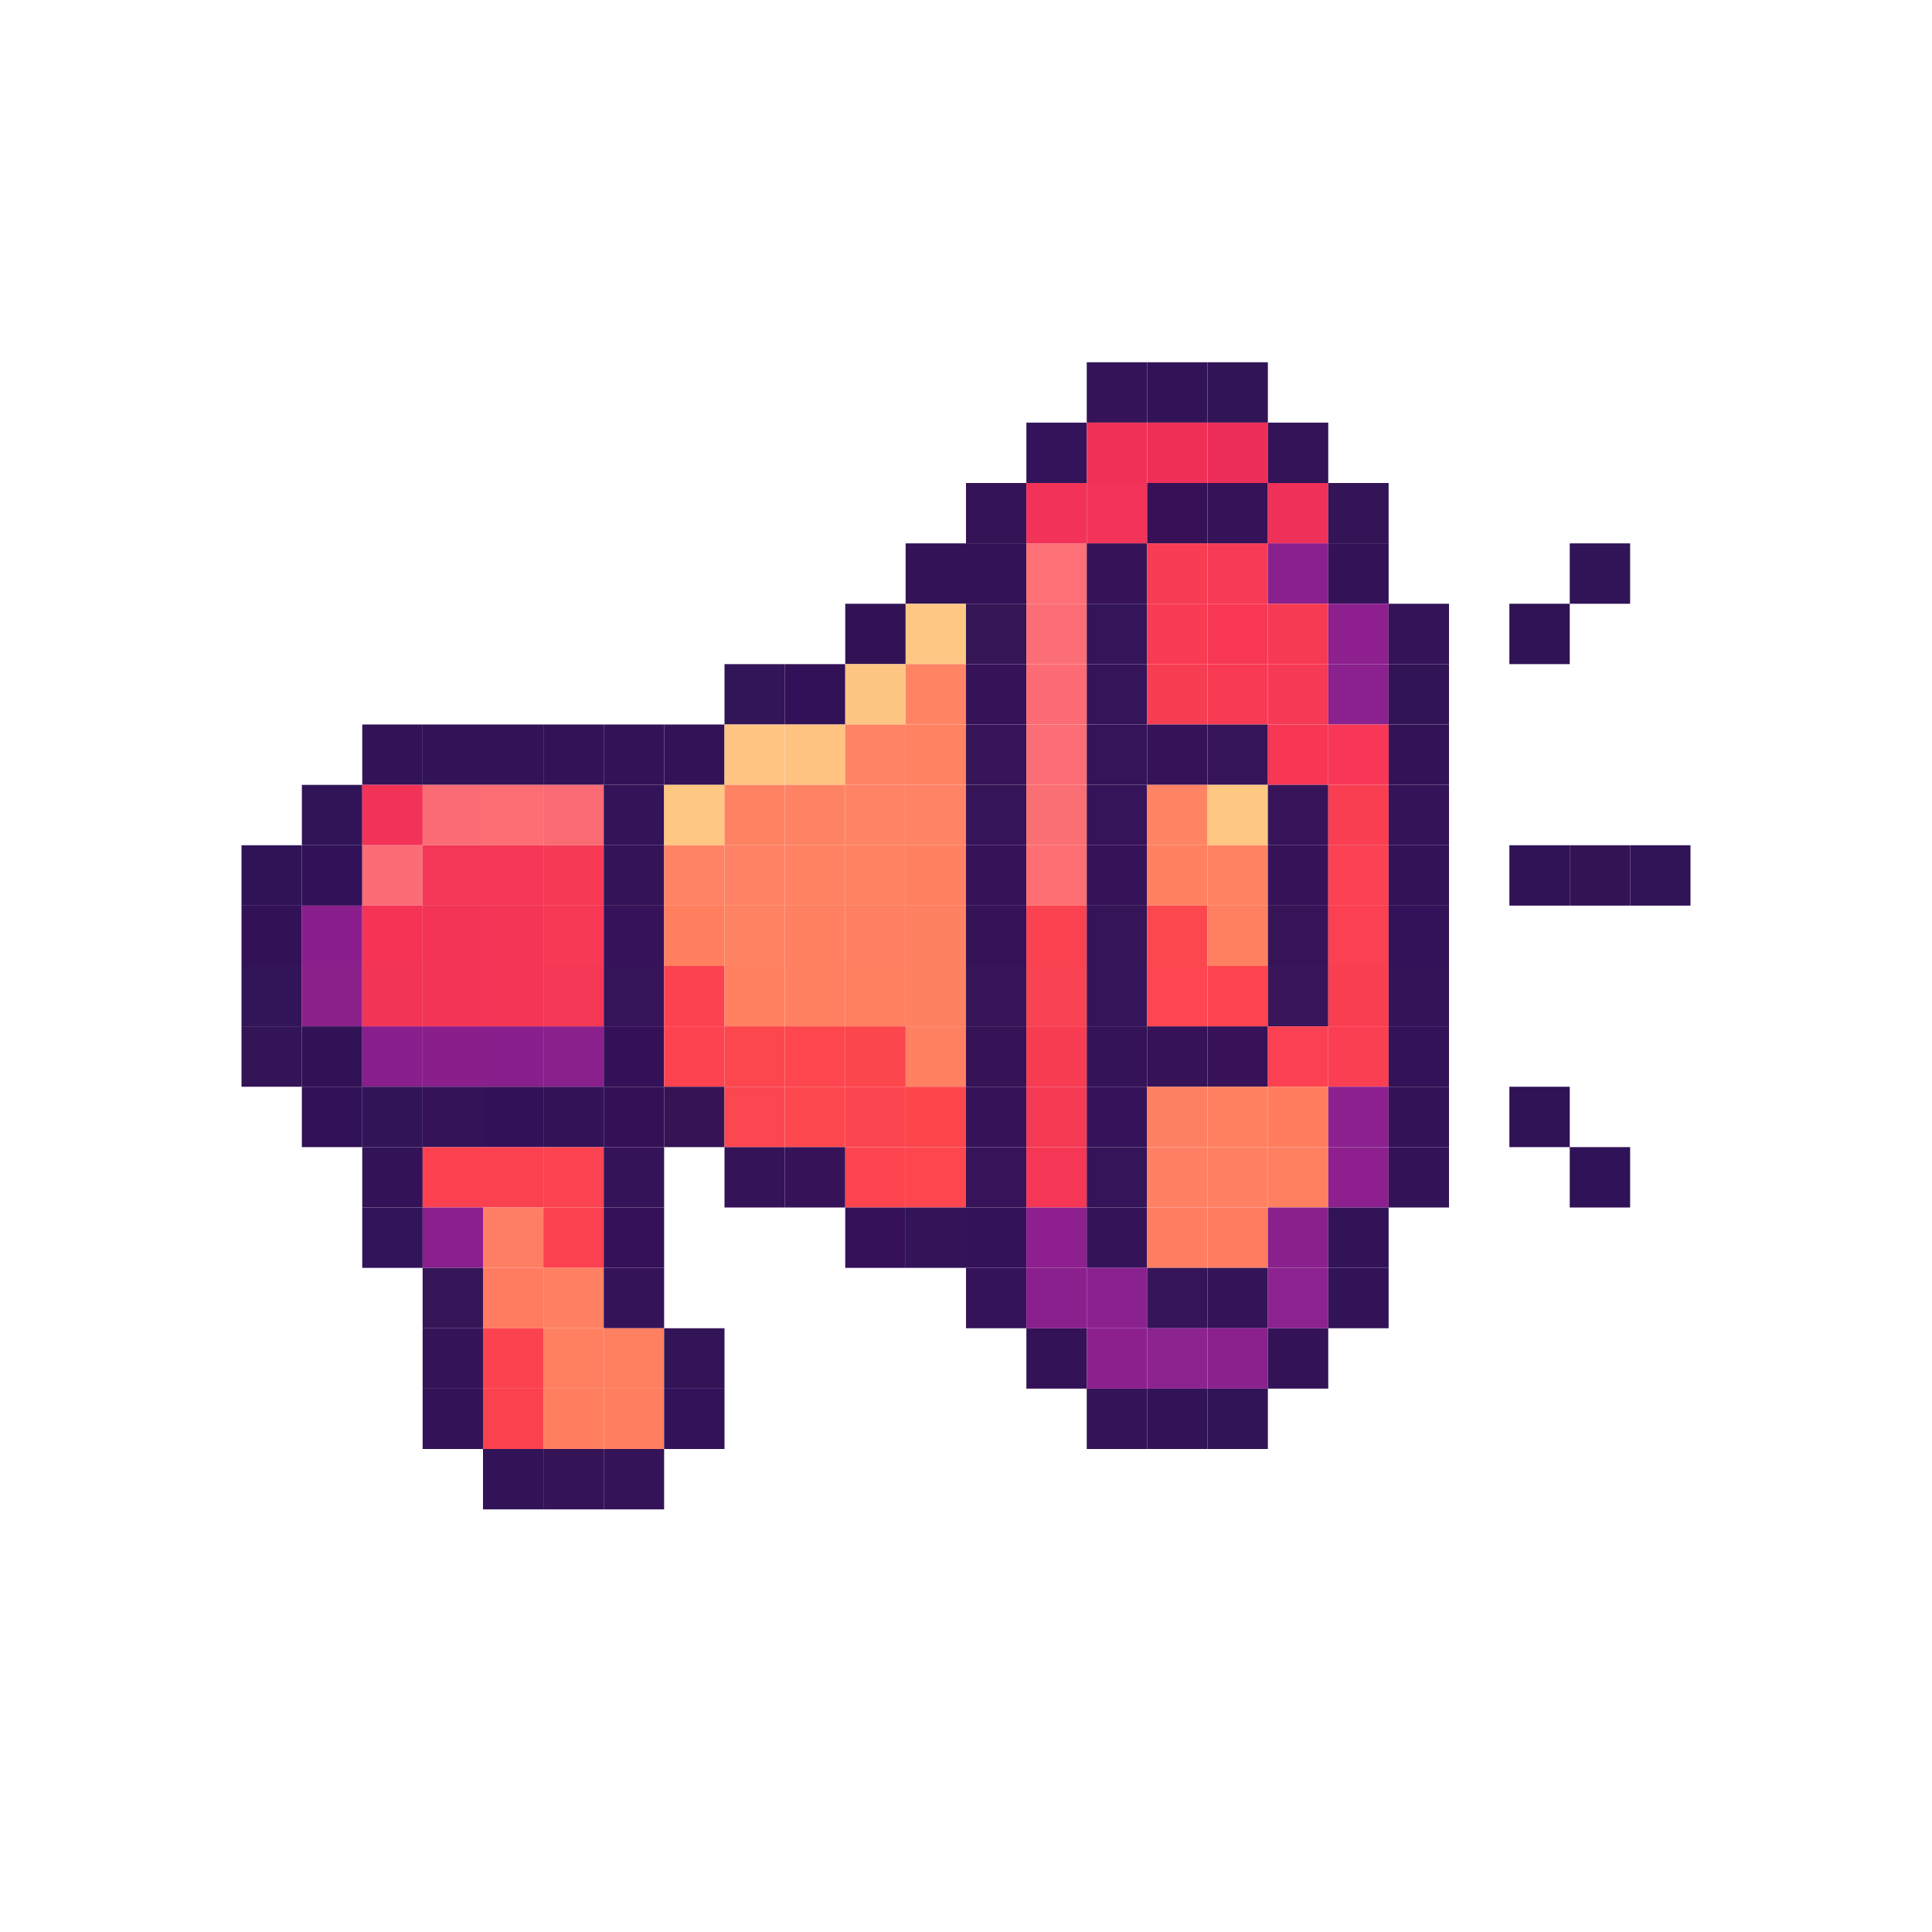
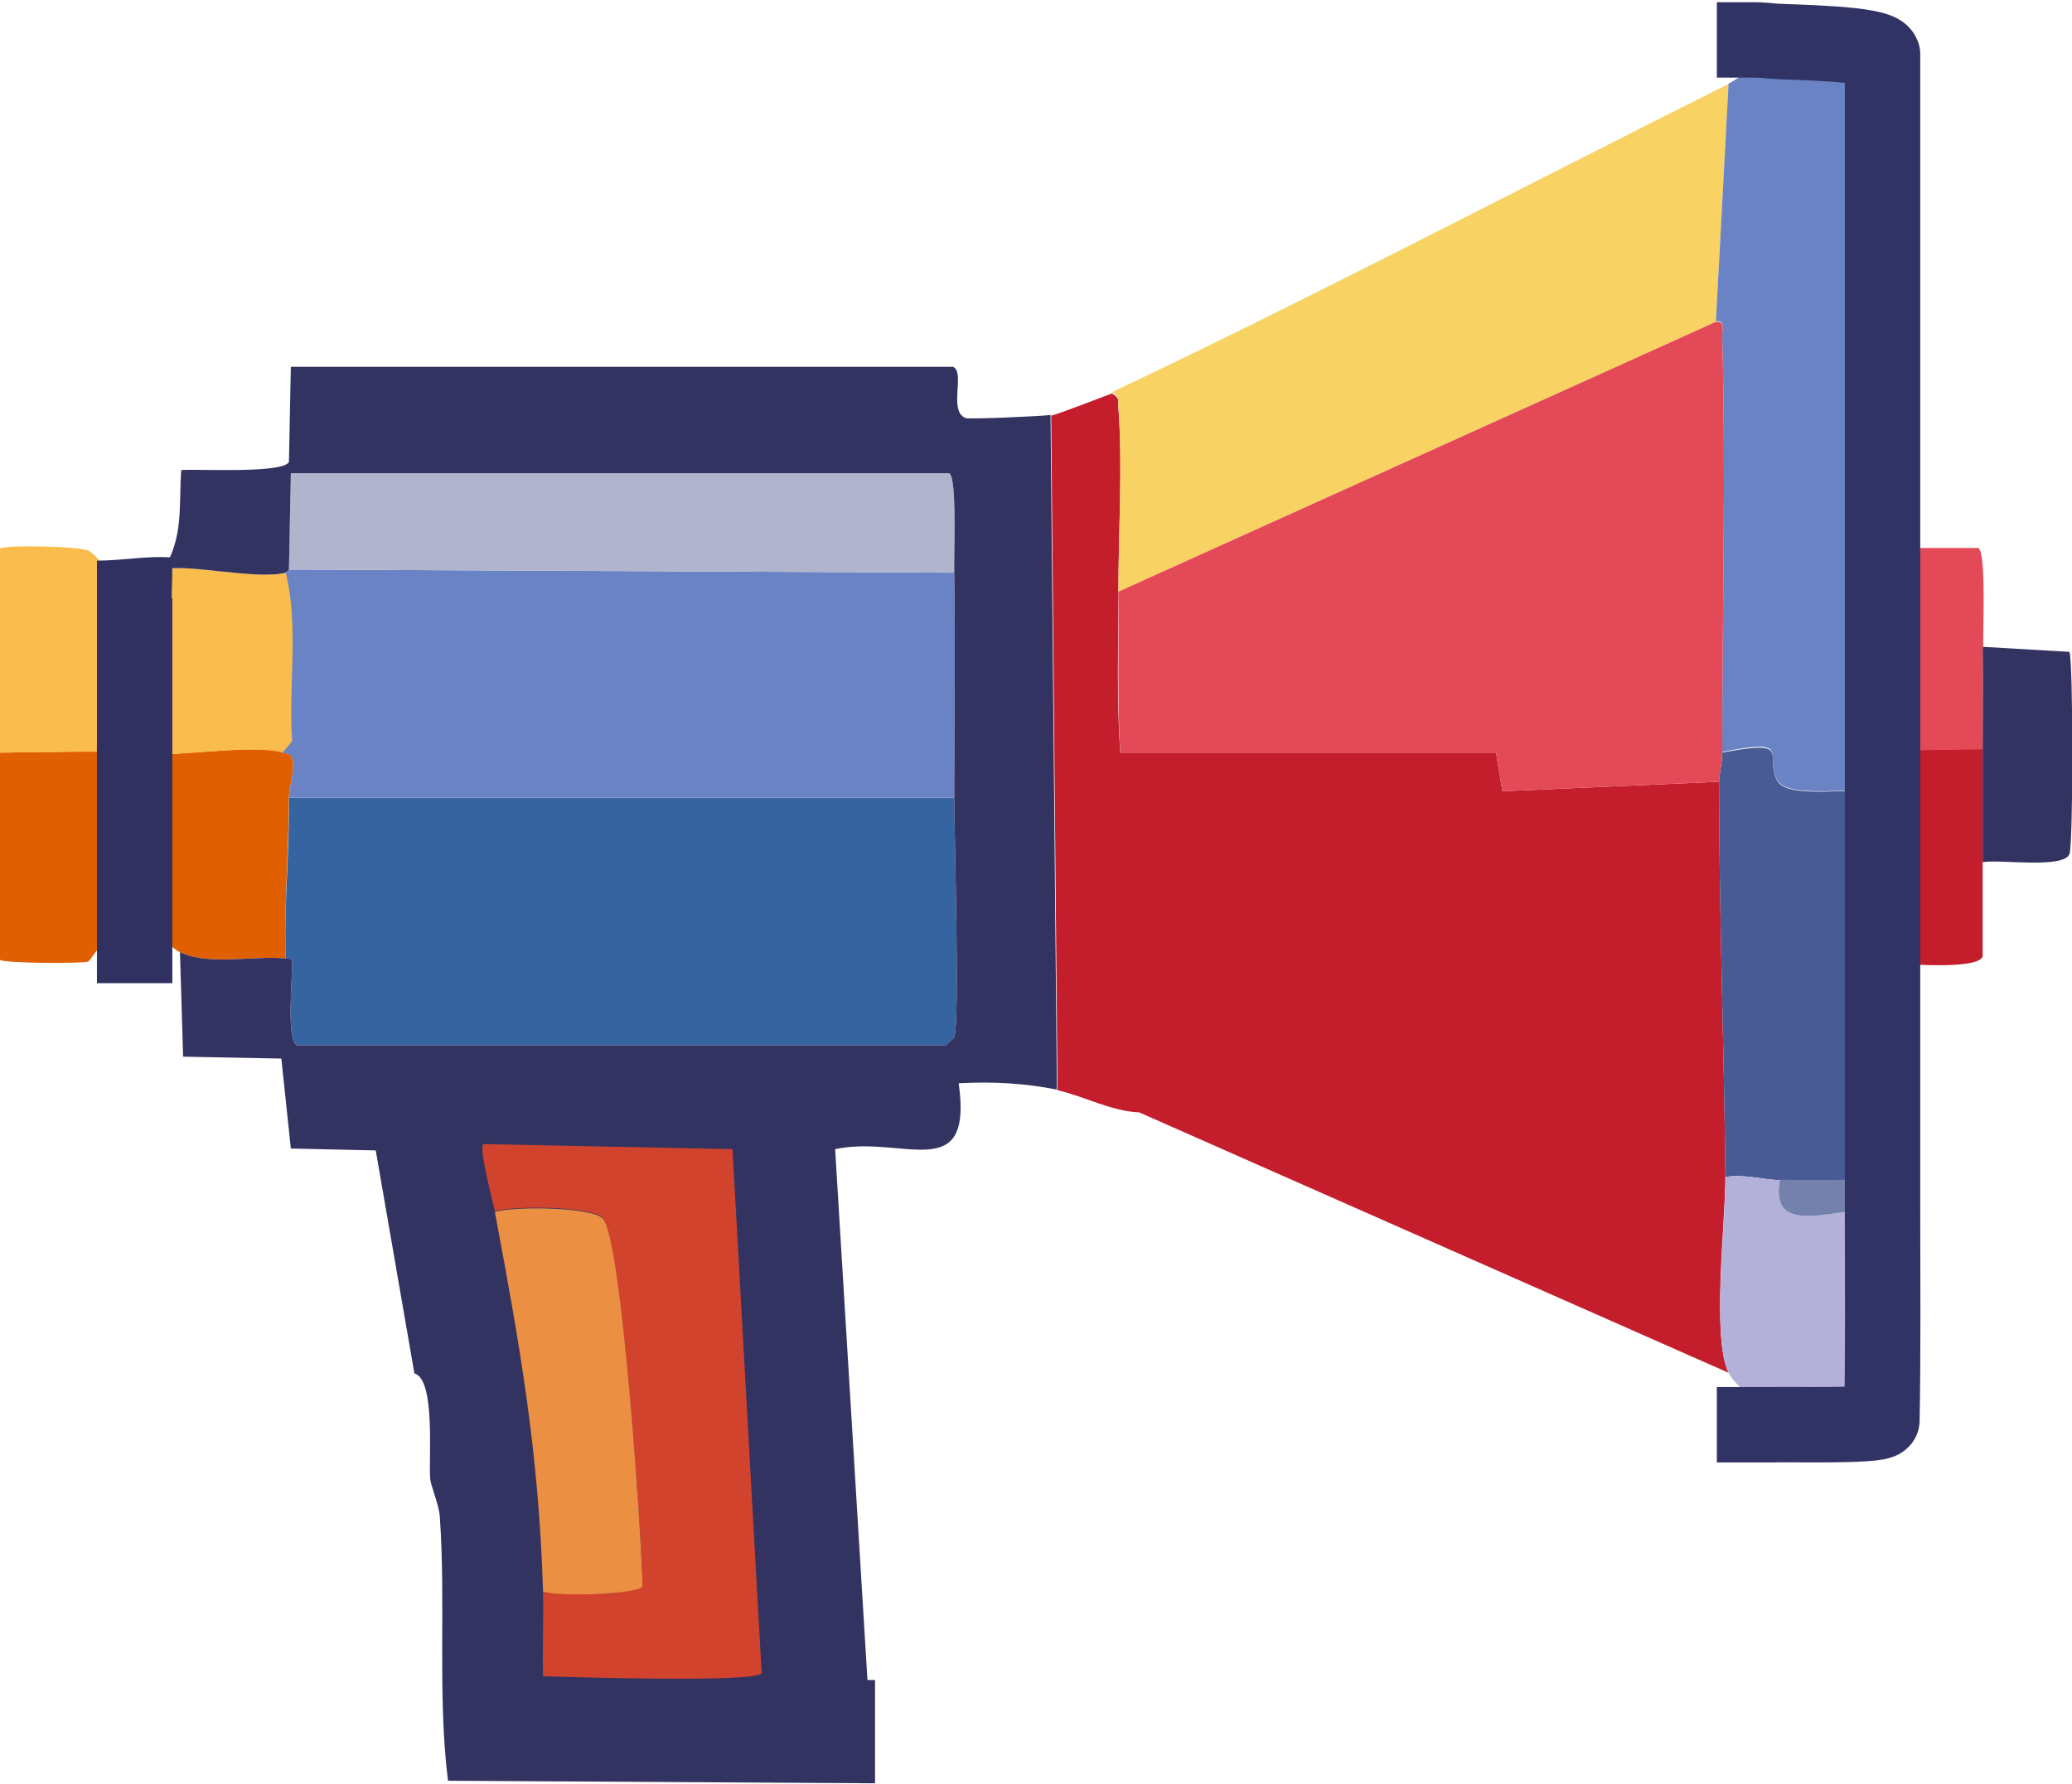
- <svg xmlns="http://www.w3.org/2000/svg" version="1.1" width="53px" height="53px" viewBox="0 0 32 32" shape_rendering="crispEdges" preserveAspectRatio="xMidYMid meet">
-   <rect x="18" y="6" width="1" height="1" fill="#351358" />
-   <rect x="19" y="6" width="1" height="1" fill="#321357" />
-   <rect x="20" y="6" width="1" height="1" fill="#311456" />
-   <rect x="17" y="7" width="1" height="1" fill="#33145a" />
-   <rect x="18" y="7" width="1" height="1" fill="#f03057" />
-   <rect x="19" y="7" width="1" height="1" fill="#f02f57" />
-   <rect x="20" y="7" width="1" height="1" fill="#ed2e58" />
-   <rect x="21" y="7" width="1" height="1" fill="#341358" />
-   <rect x="16" y="8" width="1" height="1" fill="#341356" />
-   <rect x="17" y="8" width="1" height="1" fill="#f23258" />
-   <rect x="18" y="8" width="1" height="1" fill="#f33358" />
-   <rect x="19" y="8" width="1" height="1" fill="#361156" />
-   <rect x="20" y="8" width="1" height="1" fill="#361258" />
-   <rect x="21" y="8" width="1" height="1" fill="#ef3059" />
-   <rect x="22" y="8" width="1" height="1" fill="#331457" />
-   <rect x="15" y="9" width="1" height="1" fill="#321357" />
-   <rect x="16" y="9" width="1" height="1" fill="#341257" />
-   <rect x="17" y="9" width="1" height="1" fill="#fc7076" />
-   <rect x="18" y="9" width="1" height="1" fill="#361357" />
-   <rect x="19" y="9" width="1" height="1" fill="#f73d54" />
-   <rect x="20" y="9" width="1" height="1" fill="#f73a55" />
-   <rect x="21" y="9" width="1" height="1" fill="#8a208e" />
-   <rect x="22" y="9" width="1" height="1" fill="#331258" />
-   <rect x="26" y="9" width="1" height="1" fill="#311357" />
-   <rect x="14" y="10" width="1" height="1" fill="#311355" />
-   <rect x="15" y="10" width="1" height="1" fill="#ffc784" />
-   <rect x="16" y="10" width="1" height="1" fill="#341656" />
-   <rect x="17" y="10" width="1" height="1" fill="#fc6e76" />
-   <rect x="18" y="10" width="1" height="1" fill="#351559" />
-   <rect x="19" y="10" width="1" height="1" fill="#f93b53" />
-   <rect x="20" y="10" width="1" height="1" fill="#f83854" />
-   <rect x="21" y="10" width="1" height="1" fill="#f73a54" />
-   <rect x="22" y="10" width="1" height="1" fill="#8d208e" />
-   <rect x="23" y="10" width="1" height="1" fill="#331458" />
-   <rect x="25" y="10" width="1" height="1" fill="#2f1355" />
-   <rect x="12" y="11" width="1" height="1" fill="#311558" />
-   <rect x="13" y="11" width="1" height="1" fill="#331158" />
-   <rect x="14" y="11" width="1" height="1" fill="#fec683" />
-   <rect x="15" y="11" width="1" height="1" fill="#fe8463" />
-   <rect x="16" y="11" width="1" height="1" fill="#361359" />
-   <rect x="17" y="11" width="1" height="1" fill="#fd6c74" />
-   <rect x="18" y="11" width="1" height="1" fill="#351459" />
-   <rect x="19" y="11" width="1" height="1" fill="#f73d52" />
-   <rect x="20" y="11" width="1" height="1" fill="#f83b53" />
-   <rect x="21" y="11" width="1" height="1" fill="#f63954" />
-   <rect x="22" y="11" width="1" height="1" fill="#8b218e" />
-   <rect x="23" y="11" width="1" height="1" fill="#311456" />
-   <rect x="6" y="12" width="1" height="1" fill="#321357" />
-   <rect x="7" y="12" width="1" height="1" fill="#321358" />
-   <rect x="8" y="12" width="1" height="1" fill="#331358" />
-   <rect x="9" y="12" width="1" height="1" fill="#321357" />
-   <rect x="10" y="12" width="1" height="1" fill="#331357" />
-   <rect x="11" y="12" width="1" height="1" fill="#331355" />
-   <rect x="12" y="12" width="1" height="1" fill="#fec583" />
-   <rect x="13" y="12" width="1" height="1" fill="#fec381" />
-   <rect x="14" y="12" width="1" height="1" fill="#ff8365" />
-   <rect x="15" y="12" width="1" height="1" fill="#ff8363" />
-   <rect x="16" y="12" width="1" height="1" fill="#371558" />
-   <rect x="17" y="12" width="1" height="1" fill="#fc6e75" />
-   <rect x="18" y="12" width="1" height="1" fill="#351557" />
-   <rect x="19" y="12" width="1" height="1" fill="#361259" />
-   <rect x="20" y="12" width="1" height="1" fill="#351457" />
-   <rect x="21" y="12" width="1" height="1" fill="#f73753" />
-   <rect x="22" y="12" width="1" height="1" fill="#f73755" />
-   <rect x="23" y="12" width="1" height="1" fill="#331357" />
-   <rect x="5" y="13" width="1" height="1" fill="#301457" />
-   <rect x="6" y="13" width="1" height="1" fill="#f33257" />
-   <rect x="7" y="13" width="1" height="1" fill="#fb6c75" />
-   <rect x="8" y="13" width="1" height="1" fill="#fc6d74" />
-   <rect x="9" y="13" width="1" height="1" fill="#fb6b73" />
-   <rect x="10" y="13" width="1" height="1" fill="#341359" />
-   <rect x="11" y="13" width="1" height="1" fill="#fec782" />
-   <rect x="12" y="13" width="1" height="1" fill="#fe8363" />
-   <rect x="13" y="13" width="1" height="1" fill="#fe8364" />
-   <rect x="14" y="13" width="1" height="1" fill="#fe8465" />
-   <rect x="15" y="13" width="1" height="1" fill="#ff8365" />
-   <rect x="16" y="13" width="1" height="1" fill="#361458" />
-   <rect x="17" y="13" width="1" height="1" fill="#fa6f73" />
-   <rect x="18" y="13" width="1" height="1" fill="#361459" />
-   <rect x="19" y="13" width="1" height="1" fill="#ff8464" />
-   <rect x="20" y="13" width="1" height="1" fill="#fec782" />
-   <rect x="21" y="13" width="1" height="1" fill="#371459" />
-   <rect x="22" y="13" width="1" height="1" fill="#f93e52" />
-   <rect x="23" y="13" width="1" height="1" fill="#341358" />
-   <rect x="4" y="14" width="1" height="1" fill="#301357" />
-   <rect x="5" y="14" width="1" height="1" fill="#301158" />
-   <rect x="6" y="14" width="1" height="1" fill="#fb6d76" />
-   <rect x="7" y="14" width="1" height="1" fill="#f43757" />
-   <rect x="8" y="14" width="1" height="1" fill="#f63656" />
-   <rect x="9" y="14" width="1" height="1" fill="#f63954" />
-   <rect x="10" y="14" width="1" height="1" fill="#331457" />
-   <rect x="11" y="14" width="1" height="1" fill="#ff8364" />
-   <rect x="12" y="14" width="1" height="1" fill="#fe8364" />
-   <rect x="13" y="14" width="1" height="1" fill="#ff8263" />
-   <rect x="14" y="14" width="1" height="1" fill="#ff8362" />
-   <rect x="15" y="14" width="1" height="1" fill="#ff8162" />
-   <rect x="16" y="14" width="1" height="1" fill="#361359" />
-   <rect x="17" y="14" width="1" height="1" fill="#fd6f72" />
-   <rect x="18" y="14" width="1" height="1" fill="#361358" />
-   <rect x="19" y="14" width="1" height="1" fill="#ff8161" />
-   <rect x="20" y="14" width="1" height="1" fill="#ff8263" />
-   <rect x="21" y="14" width="1" height="1" fill="#361358" />
-   <rect x="22" y="14" width="1" height="1" fill="#fc4152" />
-   <rect x="23" y="14" width="1" height="1" fill="#331357" />
-   <rect x="25" y="14" width="1" height="1" fill="#301356" />
-   <rect x="26" y="14" width="1" height="1" fill="#321455" />
-   <rect x="27" y="14" width="1" height="1" fill="#311357" />
-   <rect x="4" y="15" width="1" height="1" fill="#331157" />
-   <rect x="5" y="15" width="1" height="1" fill="#8b1e8d" />
-   <rect x="6" y="15" width="1" height="1" fill="#f43355" />
-   <rect x="7" y="15" width="1" height="1" fill="#f33457" />
-   <rect x="8" y="15" width="1" height="1" fill="#f53555" />
-   <rect x="9" y="15" width="1" height="1" fill="#f83955" />
-   <rect x="10" y="15" width="1" height="1" fill="#36125a" />
-   <rect x="11" y="15" width="1" height="1" fill="#ff7f5f" />
-   <rect x="12" y="15" width="1" height="1" fill="#fe8363" />
-   <rect x="13" y="15" width="1" height="1" fill="#ff8162" />
-   <rect x="14" y="15" width="1" height="1" fill="#ff8063" />
-   <rect x="15" y="15" width="1" height="1" fill="#fe8261" />
-   <rect x="16" y="15" width="1" height="1" fill="#361257" />
-   <rect x="17" y="15" width="1" height="1" fill="#fb4250" />
-   <rect x="18" y="15" width="1" height="1" fill="#351458" />
-   <rect x="19" y="15" width="1" height="1" fill="#fd474f" />
-   <rect x="20" y="15" width="1" height="1" fill="#ff8060" />
-   <rect x="21" y="15" width="1" height="1" fill="#371358" />
-   <rect x="22" y="15" width="1" height="1" fill="#fb4051" />
-   <rect x="23" y="15" width="1" height="1" fill="#321258" />
-   <rect x="4" y="16" width="1" height="1" fill="#321458" />
-   <rect x="5" y="16" width="1" height="1" fill="#8c208a" />
-   <rect x="6" y="16" width="1" height="1" fill="#f23456" />
-   <rect x="7" y="16" width="1" height="1" fill="#f43456" />
-   <rect x="8" y="16" width="1" height="1" fill="#f43556" />
-   <rect x="9" y="16" width="1" height="1" fill="#f43754" />
-   <rect x="10" y="16" width="1" height="1" fill="#361459" />
-   <rect x="11" y="16" width="1" height="1" fill="#fc4251" />
-   <rect x="12" y="16" width="1" height="1" fill="#ff8162" />
-   <rect x="13" y="16" width="1" height="1" fill="#ff8060" />
-   <rect x="14" y="16" width="1" height="1" fill="#ff8061" />
-   <rect x="15" y="16" width="1" height="1" fill="#fe8161" />
-   <rect x="16" y="16" width="1" height="1" fill="#381458" />
-   <rect x="17" y="16" width="1" height="1" fill="#fa4352" />
-   <rect x="18" y="16" width="1" height="1" fill="#36145a" />
-   <rect x="19" y="16" width="1" height="1" fill="#fd4650" />
-   <rect x="20" y="16" width="1" height="1" fill="#fd444f" />
-   <rect x="21" y="16" width="1" height="1" fill="#39155a" />
-   <rect x="22" y="16" width="1" height="1" fill="#fa3e51" />
-   <rect x="23" y="16" width="1" height="1" fill="#331458" />
-   <rect x="4" y="17" width="1" height="1" fill="#331456" />
-   <rect x="5" y="17" width="1" height="1" fill="#311257" />
-   <rect x="6" y="17" width="1" height="1" fill="#891e8d" />
-   <rect x="7" y="17" width="1" height="1" fill="#8a1f8c" />
-   <rect x="8" y="17" width="1" height="1" fill="#891f8c" />
-   <rect x="9" y="17" width="1" height="1" fill="#8a208c" />
-   <rect x="10" y="17" width="1" height="1" fill="#331057" />
-   <rect x="11" y="17" width="1" height="1" fill="#fd434f" />
-   <rect x="12" y="17" width="1" height="1" fill="#fc474e" />
-   <rect x="13" y="17" width="1" height="1" fill="#fe464e" />
-   <rect x="14" y="17" width="1" height="1" fill="#fc464e" />
-   <rect x="15" y="17" width="1" height="1" fill="#ff8161" />
-   <rect x="16" y="17" width="1" height="1" fill="#361257" />
-   <rect x="17" y="17" width="1" height="1" fill="#f83d53" />
-   <rect x="18" y="17" width="1" height="1" fill="#351358" />
-   <rect x="19" y="17" width="1" height="1" fill="#361358" />
-   <rect x="20" y="17" width="1" height="1" fill="#371259" />
-   <rect x="21" y="17" width="1" height="1" fill="#fb4151" />
-   <rect x="22" y="17" width="1" height="1" fill="#fa3f52" />
-   <rect x="23" y="17" width="1" height="1" fill="#321258" />
-   <rect x="5" y="18" width="1" height="1" fill="#311157" />
-   <rect x="6" y="18" width="1" height="1" fill="#311358" />
-   <rect x="7" y="18" width="1" height="1" fill="#341358" />
-   <rect x="8" y="18" width="1" height="1" fill="#331158" />
-   <rect x="9" y="18" width="1" height="1" fill="#331257" />
-   <rect x="10" y="18" width="1" height="1" fill="#341157" />
-   <rect x="11" y="18" width="1" height="1" fill="#361355" />
-   <rect x="12" y="18" width="1" height="1" fill="#fc4750" />
-   <rect x="13" y="18" width="1" height="1" fill="#fd474f" />
-   <rect x="14" y="18" width="1" height="1" fill="#fc464f" />
-   <rect x="15" y="18" width="1" height="1" fill="#fc464c" />
-   <rect x="16" y="18" width="1" height="1" fill="#361358" />
-   <rect x="17" y="18" width="1" height="1" fill="#f53a54" />
-   <rect x="18" y="18" width="1" height="1" fill="#351259" />
-   <rect x="19" y="18" width="1" height="1" fill="#fe8062" />
-   <rect x="20" y="18" width="1" height="1" fill="#ff8161" />
-   <rect x="21" y="18" width="1" height="1" fill="#ff7c5f" />
-   <rect x="22" y="18" width="1" height="1" fill="#8c208f" />
-   <rect x="23" y="18" width="1" height="1" fill="#331358" />
-   <rect x="25" y="18" width="1" height="1" fill="#301257" />
-   <rect x="6" y="19" width="1" height="1" fill="#321357" />
-   <rect x="7" y="19" width="1" height="1" fill="#fc404f" />
-   <rect x="8" y="19" width="1" height="1" fill="#fa4150" />
-   <rect x="9" y="19" width="1" height="1" fill="#fb4351" />
-   <rect x="10" y="19" width="1" height="1" fill="#341358" />
-   <rect x="12" y="19" width="1" height="1" fill="#351359" />
-   <rect x="13" y="19" width="1" height="1" fill="#361358" />
-   <rect x="14" y="19" width="1" height="1" fill="#fd454f" />
-   <rect x="15" y="19" width="1" height="1" fill="#fd464d" />
-   <rect x="16" y="19" width="1" height="1" fill="#371359" />
-   <rect x="17" y="19" width="1" height="1" fill="#f53654" />
-   <rect x="18" y="19" width="1" height="1" fill="#341559" />
-   <rect x="19" y="19" width="1" height="1" fill="#ff8063" />
-   <rect x="20" y="19" width="1" height="1" fill="#ff8062" />
-   <rect x="21" y="19" width="1" height="1" fill="#ff7f61" />
-   <rect x="22" y="19" width="1" height="1" fill="#8d208e" />
-   <rect x="23" y="19" width="1" height="1" fill="#321358" />
-   <rect x="26" y="19" width="1" height="1" fill="#301258" />
-   <rect x="6" y="20" width="1" height="1" fill="#31145a" />
-   <rect x="7" y="20" width="1" height="1" fill="#8b1f8e" />
-   <rect x="8" y="20" width="1" height="1" fill="#fe7e63" />
-   <rect x="9" y="20" width="1" height="1" fill="#fb414f" />
-   <rect x="10" y="20" width="1" height="1" fill="#341158" />
-   <rect x="14" y="20" width="1" height="1" fill="#351159" />
-   <rect x="15" y="20" width="1" height="1" fill="#341458" />
-   <rect x="16" y="20" width="1" height="1" fill="#331259" />
-   <rect x="17" y="20" width="1" height="1" fill="#8d1f8e" />
-   <rect x="18" y="20" width="1" height="1" fill="#341358" />
-   <rect x="19" y="20" width="1" height="1" fill="#ff7e61" />
-   <rect x="20" y="20" width="1" height="1" fill="#ff7c61" />
-   <rect x="21" y="20" width="1" height="1" fill="#89218d" />
-   <rect x="22" y="20" width="1" height="1" fill="#321358" />
-   <rect x="7" y="21" width="1" height="1" fill="#341557" />
-   <rect x="8" y="21" width="1" height="1" fill="#ff7c61" />
-   <rect x="9" y="21" width="1" height="1" fill="#ff8062" />
-   <rect x="10" y="21" width="1" height="1" fill="#341359" />
-   <rect x="16" y="21" width="1" height="1" fill="#35135a" />
-   <rect x="17" y="21" width="1" height="1" fill="#8a208d" />
-   <rect x="18" y="21" width="1" height="1" fill="#8b218f" />
-   <rect x="19" y="21" width="1" height="1" fill="#35145a" />
-   <rect x="20" y="21" width="1" height="1" fill="#341459" />
-   <rect x="21" y="21" width="1" height="1" fill="#8c228f" />
-   <rect x="22" y="21" width="1" height="1" fill="#321358" />
-   <rect x="7" y="22" width="1" height="1" fill="#341358" />
-   <rect x="8" y="22" width="1" height="1" fill="#fd424f" />
-   <rect x="9" y="22" width="1" height="1" fill="#ff8061" />
-   <rect x="10" y="22" width="1" height="1" fill="#ff7f61" />
-   <rect x="11" y="22" width="1" height="1" fill="#331457" />
-   <rect x="17" y="22" width="1" height="1" fill="#341257" />
-   <rect x="18" y="22" width="1" height="1" fill="#8c218d" />
-   <rect x="19" y="22" width="1" height="1" fill="#8c238f" />
-   <rect x="20" y="22" width="1" height="1" fill="#8b218d" />
-   <rect x="21" y="22" width="1" height="1" fill="#331258" />
-   <rect x="7" y="23" width="1" height="1" fill="#331358" />
-   <rect x="8" y="23" width="1" height="1" fill="#fa414e" />
-   <rect x="9" y="23" width="1" height="1" fill="#ff7e60" />
-   <rect x="10" y="23" width="1" height="1" fill="#ff7f5f" />
-   <rect x="11" y="23" width="1" height="1" fill="#331259" />
-   <rect x="18" y="23" width="1" height="1" fill="#321457" />
-   <rect x="19" y="23" width="1" height="1" fill="#321358" />
-   <rect x="20" y="23" width="1" height="1" fill="#301457" />
-   <rect x="8" y="24" width="1" height="1" fill="#321358" />
-   <rect x="9" y="24" width="1" height="1" fill="#341357" />
-   <rect x="10" y="24" width="1" height="1" fill="#341358" />
+ <svg xmlns="http://www.w3.org/2000/svg" id="Layer_2" data-name="Layer 2" viewBox="0 0 32.7 28.15">
+   <defs>
+     <style>
+       .cls-1 {
+         fill: #333362;
+       }
+ 
+       .cls-2 {
+         fill: #d2432d;
+       }
+ 
+       .cls-3 {
+         fill: #485b95;
+       }
+ 
+       .cls-4 {
+         fill: #b0b4cd;
+       }
+ 
+       .cls-5 {
+         fill: #e05f01;
+       }
+ 
+       .cls-6 {
+         fill: #e34956;
+       }
+ 
+       .cls-7 {
+         fill: #6a83c4;
+       }
+ 
+       .cls-8 {
+         fill: #303160;
+       }
+ 
+       .cls-9 {
+         fill: #7481ad;
+       }
+ 
+       .cls-10 {
+         fill: #f8d263;
+       }
+ 
+       .cls-11 {
+         fill: #c41d2c;
+       }
+ 
+       .cls-12 {
+         fill: #3564a1;
+       }
+ 
+       .cls-13 {
+         fill: #fabc4c;
+       }
+ 
+       .cls-14 {
+         fill: #eb8f42;
+       }
+ 
+       .cls-15 {
+         fill: none;
+         stroke: #313364;
+         stroke-linecap: square;
+         stroke-linejoin: round;
+         stroke-width: 1.19px;
+       }
+ 
+       .cls-16 {
+         fill: #b3b1da;
+       }
+     </style>
+   </defs>
+   <g id="Layer_1-2" data-name="Layer 1">
+     <g id="Generative_Object" data-name="Generative Object">
+       <g>
+         <path class="cls-11" d="M17.65,9.34c0,.84-.03,1.69.03,2.54h5.93l.1.61,3.42-.15c0,2.07.08,4.16.1,6.24,0,.72-.22,2.53.05,3.09l-9.3-4.11c-.45-.02-.88-.26-1.29-.35l-.1-10.65c.05,0,.88-.32.96-.35.13.09.09.09.1.23.07.91,0,1.98,0,2.92Z" />
+         <path class="cls-10" d="M27.28,1.33l-.2,3.75-9.43,4.26c0-.94.07-2,0-2.92-.01-.14.03-.14-.1-.23,3.15-1.49,6.58-3.29,9.74-4.87Z" />
+         <path class="cls-7" d="M29.71,8.64c0,1.07,0,2.14,0,3.2,0,.22,0,.44,0,.66-.35-.1-1.51.14-1.67-.2-.19-.4.25-.65-.86-.43,0-2.19.06-4.38,0-6.57,0-.09.05-.25-.1-.23l.2-3.75c.28-.14.52-.43.71-.68.29.02,1.65.03,1.72.21,0,2.59,0,5.19,0,7.78Z" />
+         <path class="cls-3" d="M29.71,12.51c0,.9,0,1.8,0,2.7,0,1.14,0,2.27,0,3.41-.54,0-1.08.03-1.62.01-.28-.01-.57-.1-.86-.05-.02-2.07-.1-4.17-.1-6.24,0-.1.05-.29.05-.46,1.11-.21.67.03.86.43.16.34,1.32.09,1.67.2Z" />
+         <path class="cls-5" d="M4.46,11.88c.06.02.11,0,.15.08.06.17-.05.48-.05.63,0,.83-.08,1.71-.05,2.54-.52-.05-1.21.12-1.67-.1-.23-.11-.47-.52-.71-.66v.05c-.25,0-.69.74-.74.76-.06.03-1.35.03-1.39-.03C0,14.06,0,12.97,0,11.88l2.13-.03v.05c.59.06,1.82-.16,2.33-.03Z" />
+         <path class="cls-13" d="M2.59,8.99c.36-.1,1.47.17,1.93.05.22.86.04,1.78.1,2.66l-.15.18c-.52-.14-1.74.08-2.33.03v-.05L0,11.88C0,10.81,0,9.73,0,8.66c.04-.06,1.24-.04,1.39.03.14.05.63.72.76.71.05,0,.32-.37.43-.41Z" />
+         <path class="cls-16" d="M28.09,18.62c-.18,1,1.01.36,1.62.5,0,1.1.01,2.2-.01,3.3-.06.1-1.47.06-1.71.07-.1-.32-.58-.55-.71-.82-.27-.56-.04-2.37-.05-3.09.29-.05.58.04.86.05Z" />
+         <path class="cls-11" d="M31.29,11.83c0,.59,0,1.19,0,1.77,0,.5,0,1,0,1.5-.09.22-1.3.11-1.57.1,0-.9,0-1.8,0-2.7,0-.22,0-.44,0-.66l1.57-.02Z" />
+         <path class="cls-6" d="M31.29,10.21c.01.54,0,1.08,0,1.62l-1.57.02c0-1.07,0-2.14,0-3.2h1.5c.13.05.07,1.34.08,1.56Z" />
+         <path class="cls-1" d="M31.29,13.6c0-.59,0-1.19,0-1.77,0-.54.01-1.08,0-1.62l1.37.08c.06.15.06,3.05,0,3.19-.09.24-1.1.08-1.37.13Z" />
+         <path class="cls-9" d="M29.71,18.61c0,.17,0,.34,0,.51-.61-.14-1.8.5-1.62-.5.54.02,1.08,0,1.62-.01Z" />
+         <path class="cls-12" d="M15.06,12.59c0,.56.09,3.54,0,3.78-.01.03-.1.09-.13.13H4.69c-.18-.07-.07-1.07-.08-1.34,0-.04-.1-.02-.1-.03-.03-.82.06-1.7.05-2.54h10.5Z" />
+         <path class="cls-7" d="M15.06,9.04c.02,1.18,0,2.37,0,3.55H4.56c0-.15.11-.47.05-.63-.05-.08-.09-.06-.15-.08l.15-.18c-.06-.88.11-1.8-.1-2.66l.05-.05,10.5.05Z" />
+         <path class="cls-4" d="M15.06,9.04l-10.5-.05.03-1.52h10.39c.13.06.07,1.35.08,1.57Z" />
+         <g>
+           <path class="cls-1" d="M16.68,17.2l-.1-10.65c-.11.02-1.28.07-1.34.05-.28-.11,0-.72-.2-.81H4.59l-.03,1.5c-.08.19-1.45.11-1.7.13-.04.58.04,1.05-.28,1.57.36-.1,1.47.17,1.93.05l.05-.05.03-1.52h10.39c.13.06.07,1.35.08,1.57.02,1.18,0,2.37,0,3.55,0,.56.09,3.54,0,3.78-.01.03-.1.09-.13.13H4.69c-.18-.07-.07-1.07-.08-1.34,0-.04-.1-.02-.1-.03-.52-.05-1.21.12-1.67-.1l.05,1.65,1.55.03.15,1.42,1.34.03.61,3.52c.34.09.22,1.38.25,1.67.01.1.14.42.15.58.1,1.39-.04,2.8.13,4.18l6.74.04v-1.63h-.12s-.51-8.38-.51-8.38c1.06-.23,2.18.59,1.95-1.04.55-.03,1.04,0,1.55.1Z" />
+           <path class="cls-2" d="M8.57,25.11c.19.1,1.51.06,1.57-.08-.01-.72-.34-5.53-.63-5.81-.2-.18-1.4-.19-1.7-.1-.03-.15-.26-1-.18-1.06l3.93.08.46,8.27c-.07.16-3.09.06-3.45.05-.01-.45.01-.9,0-1.34Z" />
+           <path class="cls-14" d="M8.57,25.11c-.07-2.21-.36-3.84-.76-5.98.3-.09,1.5-.08,1.7.1.3.27.62,5.09.63,5.81-.06.13-1.38.17-1.57.08Z" />
+         </g>
+         <path class="cls-6" d="M27.18,11.88c0,.16-.05.36-.05.46l-3.42.15-.1-.61h-5.93c-.05-.84-.02-1.69-.03-2.54l9.43-4.26c.15-.02.1.14.1.23.06,2.19,0,4.38,0,6.57Z" />
+       </g>
+       <g>
+         <path class="cls-8" d="M2.72,9.45v6.07h-1.19c0-.77,0-5.9,0-6.67.39,0,.8-.08,1.18-.05.02.13,0,.47,0,.64h0Z" />
+         <path class="cls-15" d="M27.69.63c.1,0,.2.01.3.02.29.02,1.65.03,1.72.21,0,2.59,0,5.19,0,7.78,0,1.07,0,2.14,0,3.2,0,.22,0,.44,0,.66,0,.9,0,1.8,0,2.7,0,1.14,0,2.27,0,3.41,0,.17,0,.34,0,.51,0,1.1.01,2.2-.01,3.3-.06.1-1.47.06-1.71.07-.1,0-.2,0-.3,0" />
+       </g>
+     </g>
+   </g>
</svg>
